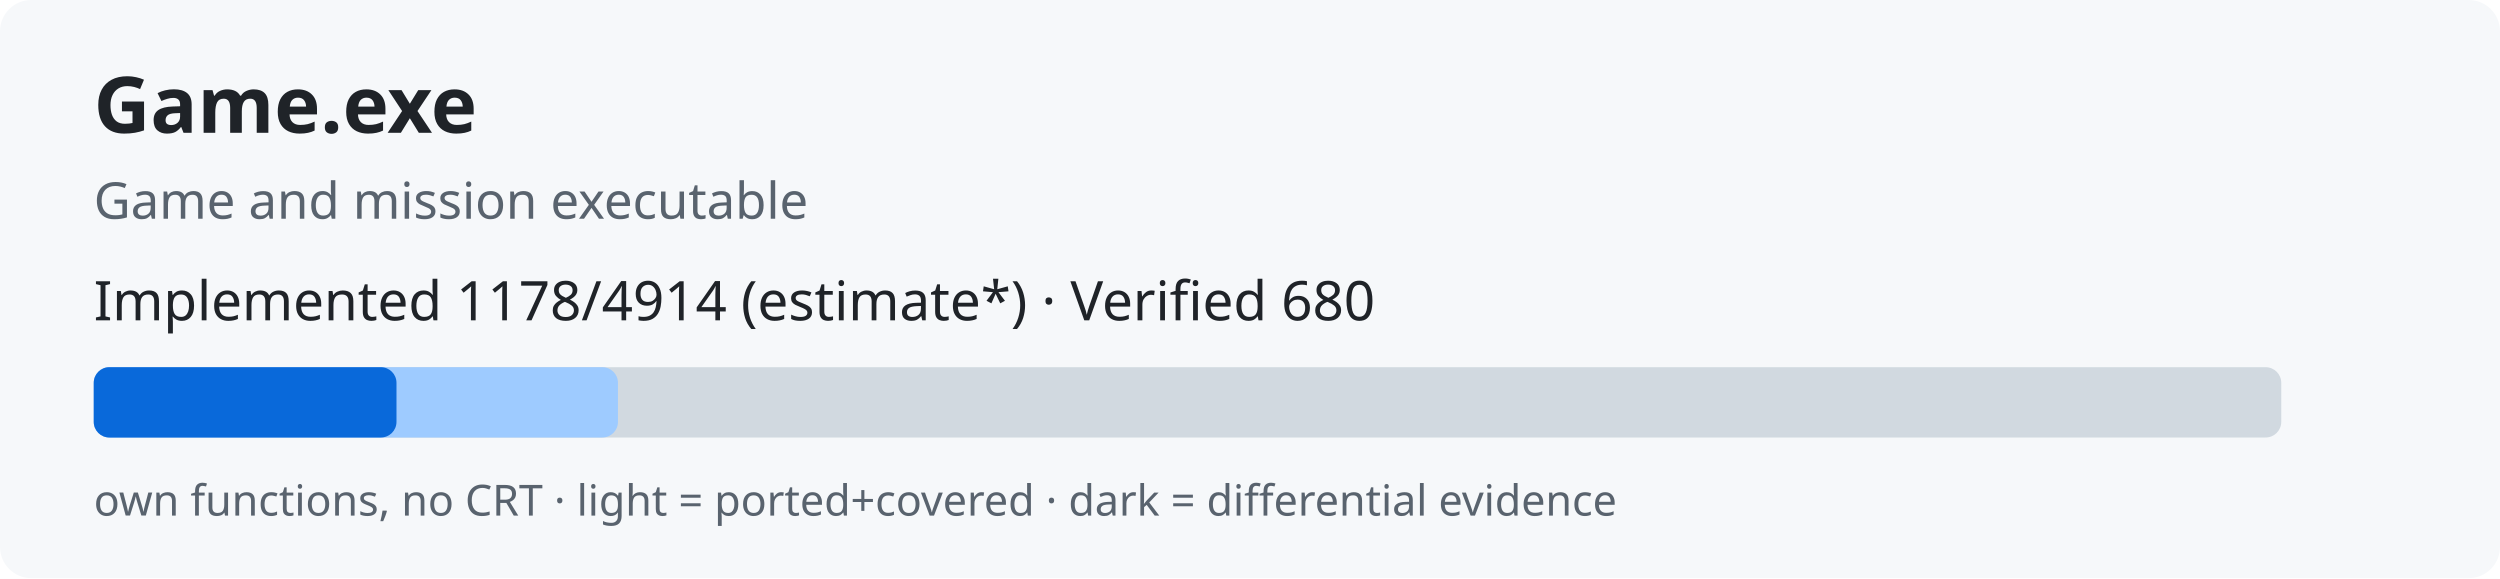
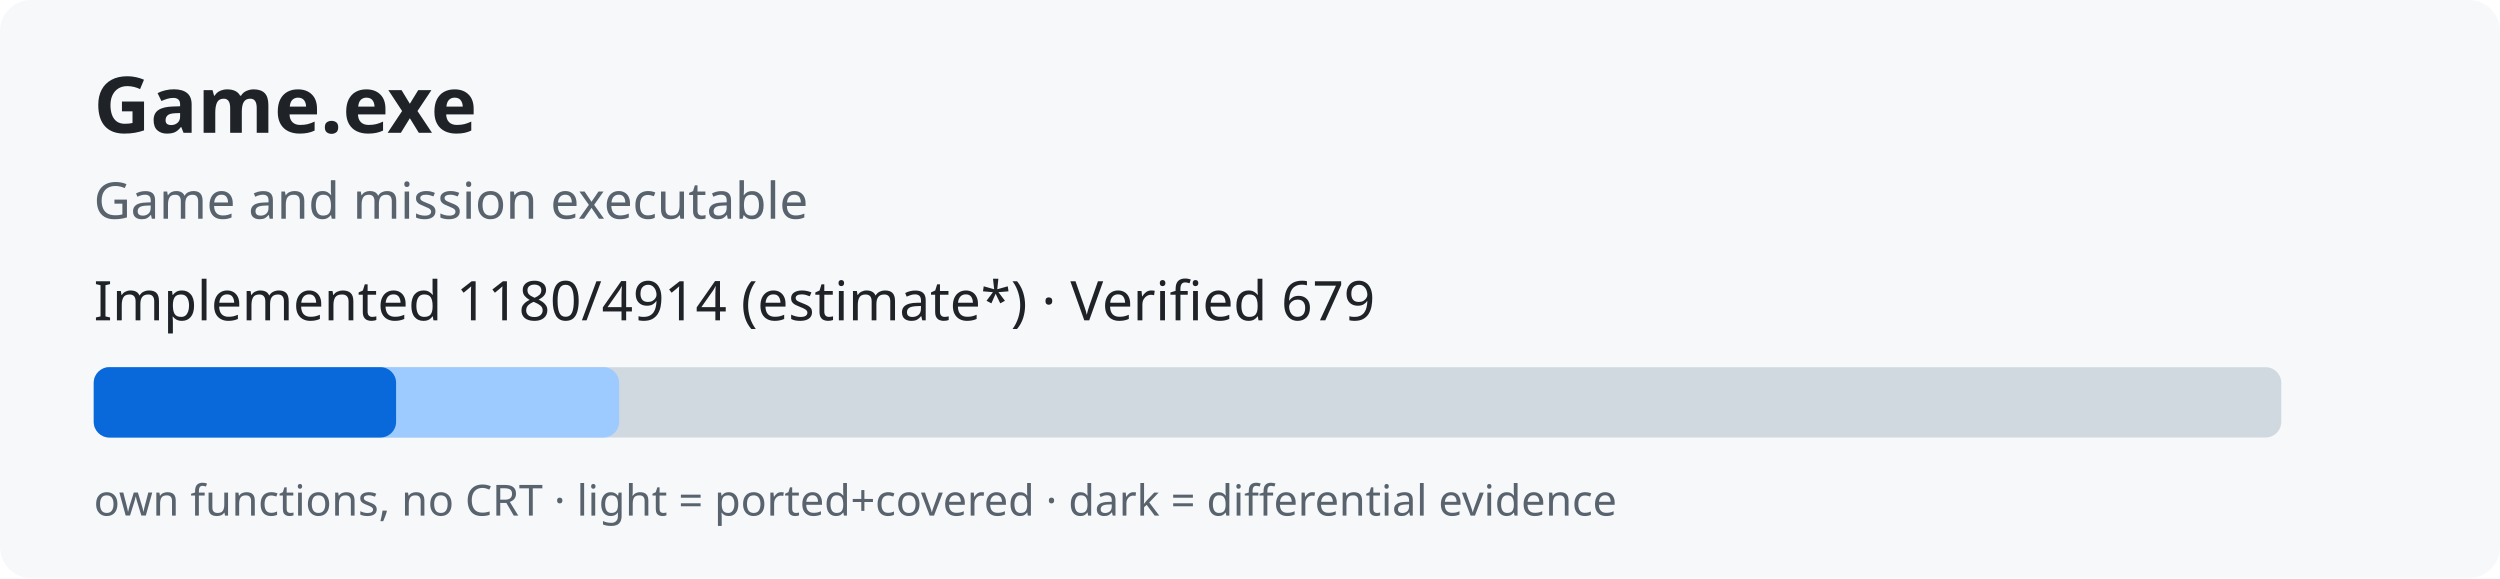
<svg xmlns="http://www.w3.org/2000/svg" width="640" height="148" role="img">
  <rect width="640" height="148" rx="8" fill="#f6f8fa" />
  <text x="24" y="34" font-family="sans-serif" font-size="20" font-weight="bold" fill="#1f2328">Game.exe</text>
  <text x="24" y="56" font-family="sans-serif" font-size="13" fill="#59636e">Game and mission executable</text>
-   <text x="24" y="82" font-family="sans-serif" font-size="14" fill="#1f2328">Implemented 1178/4914 (estimate*) · Verified 680</text>
+   <text x="24" y="82" font-family="sans-serif" font-size="14" fill="#1f2328">Implemented 1180/4914 (estimate*) · Verified 679</text>
  <rect x="24" y="94" width="560" height="18" rx="4" fill="#d1d9e0" />
-   <rect x="24" y="94" width="134.2" height="18" rx="4" fill="#9ecbff" />
-   <rect x="24" y="94" width="77.5" height="18" rx="4" fill="#0969da" />
+   <rect x="24" y="94" width="134.5" height="18" rx="4" fill="#9ecbff" />
+   <rect x="24" y="94" width="77.4" height="18" rx="4" fill="#0969da" />
  <text x="24" y="132" font-family="sans-serif" font-size="11" fill="#59636e">own functions, no CRT · light = ported+covered · dark = differential evidence</text>
</svg>
